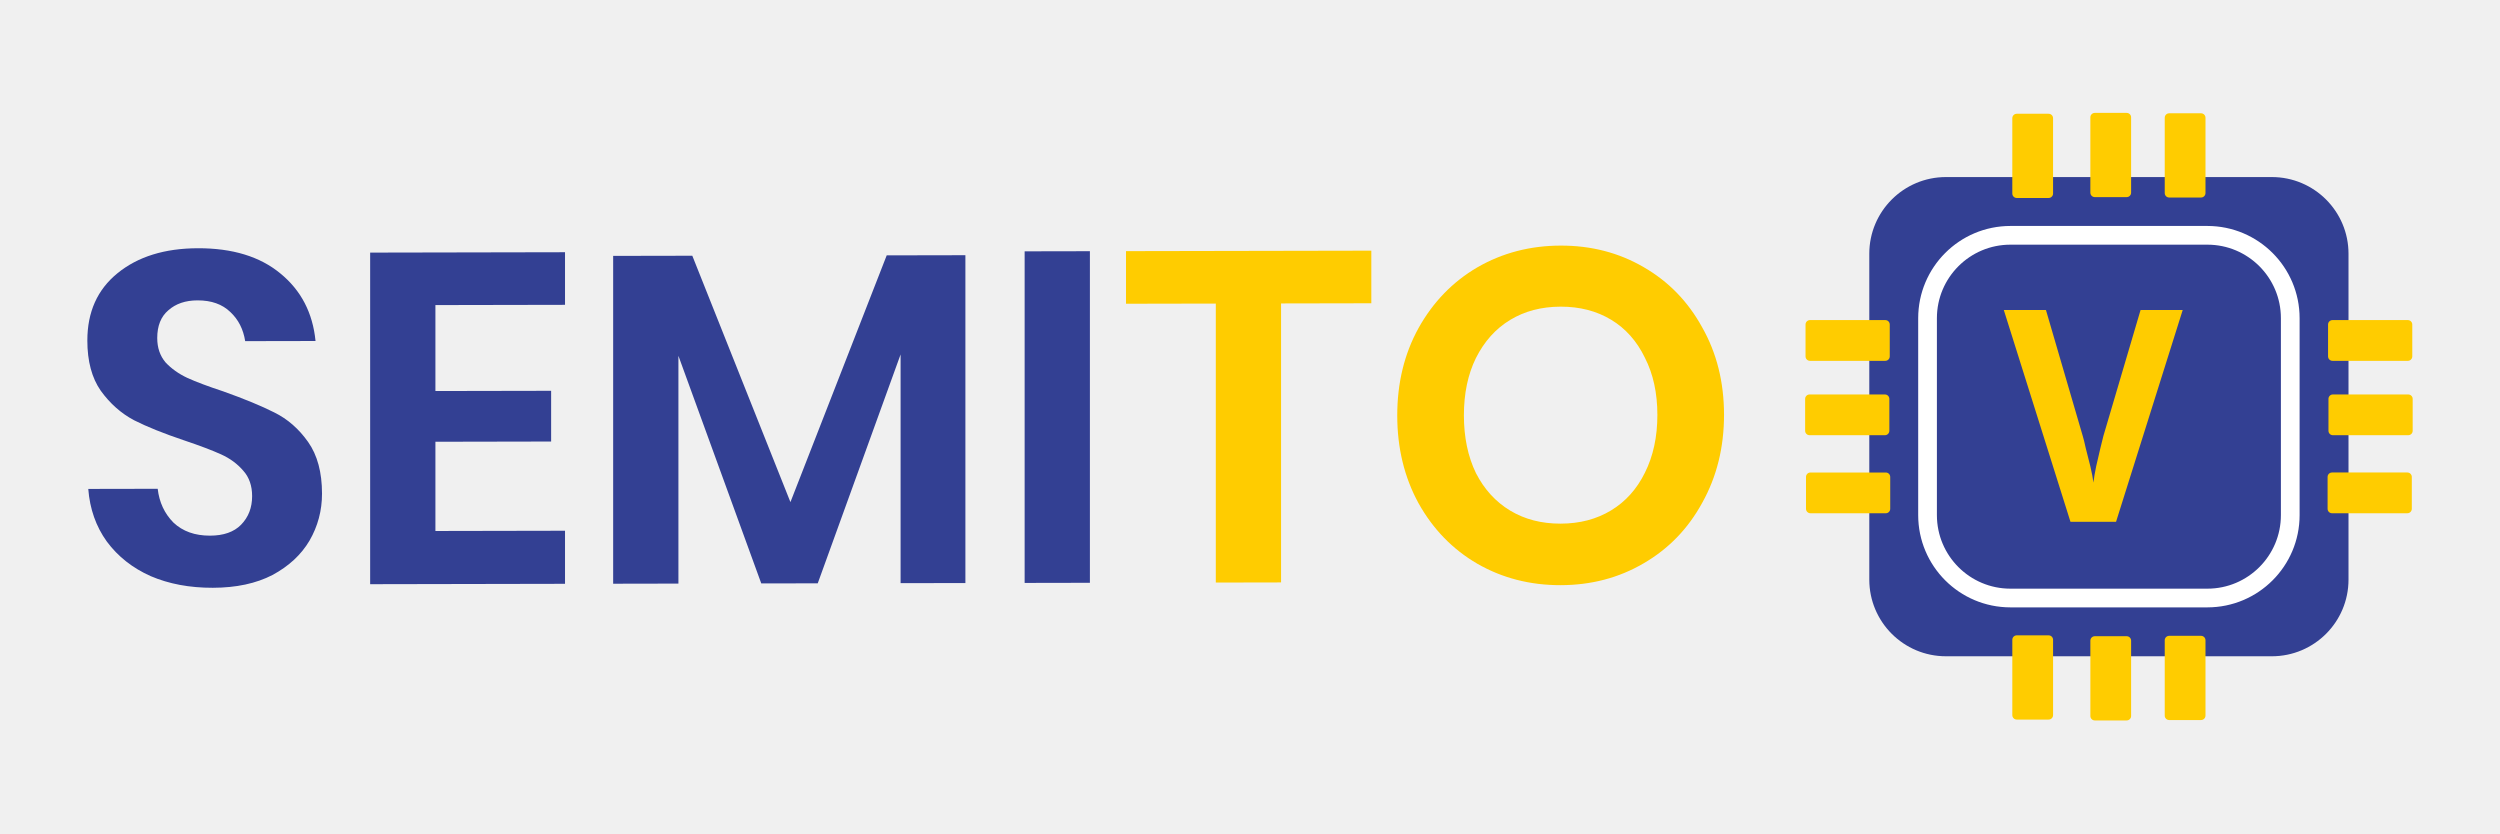
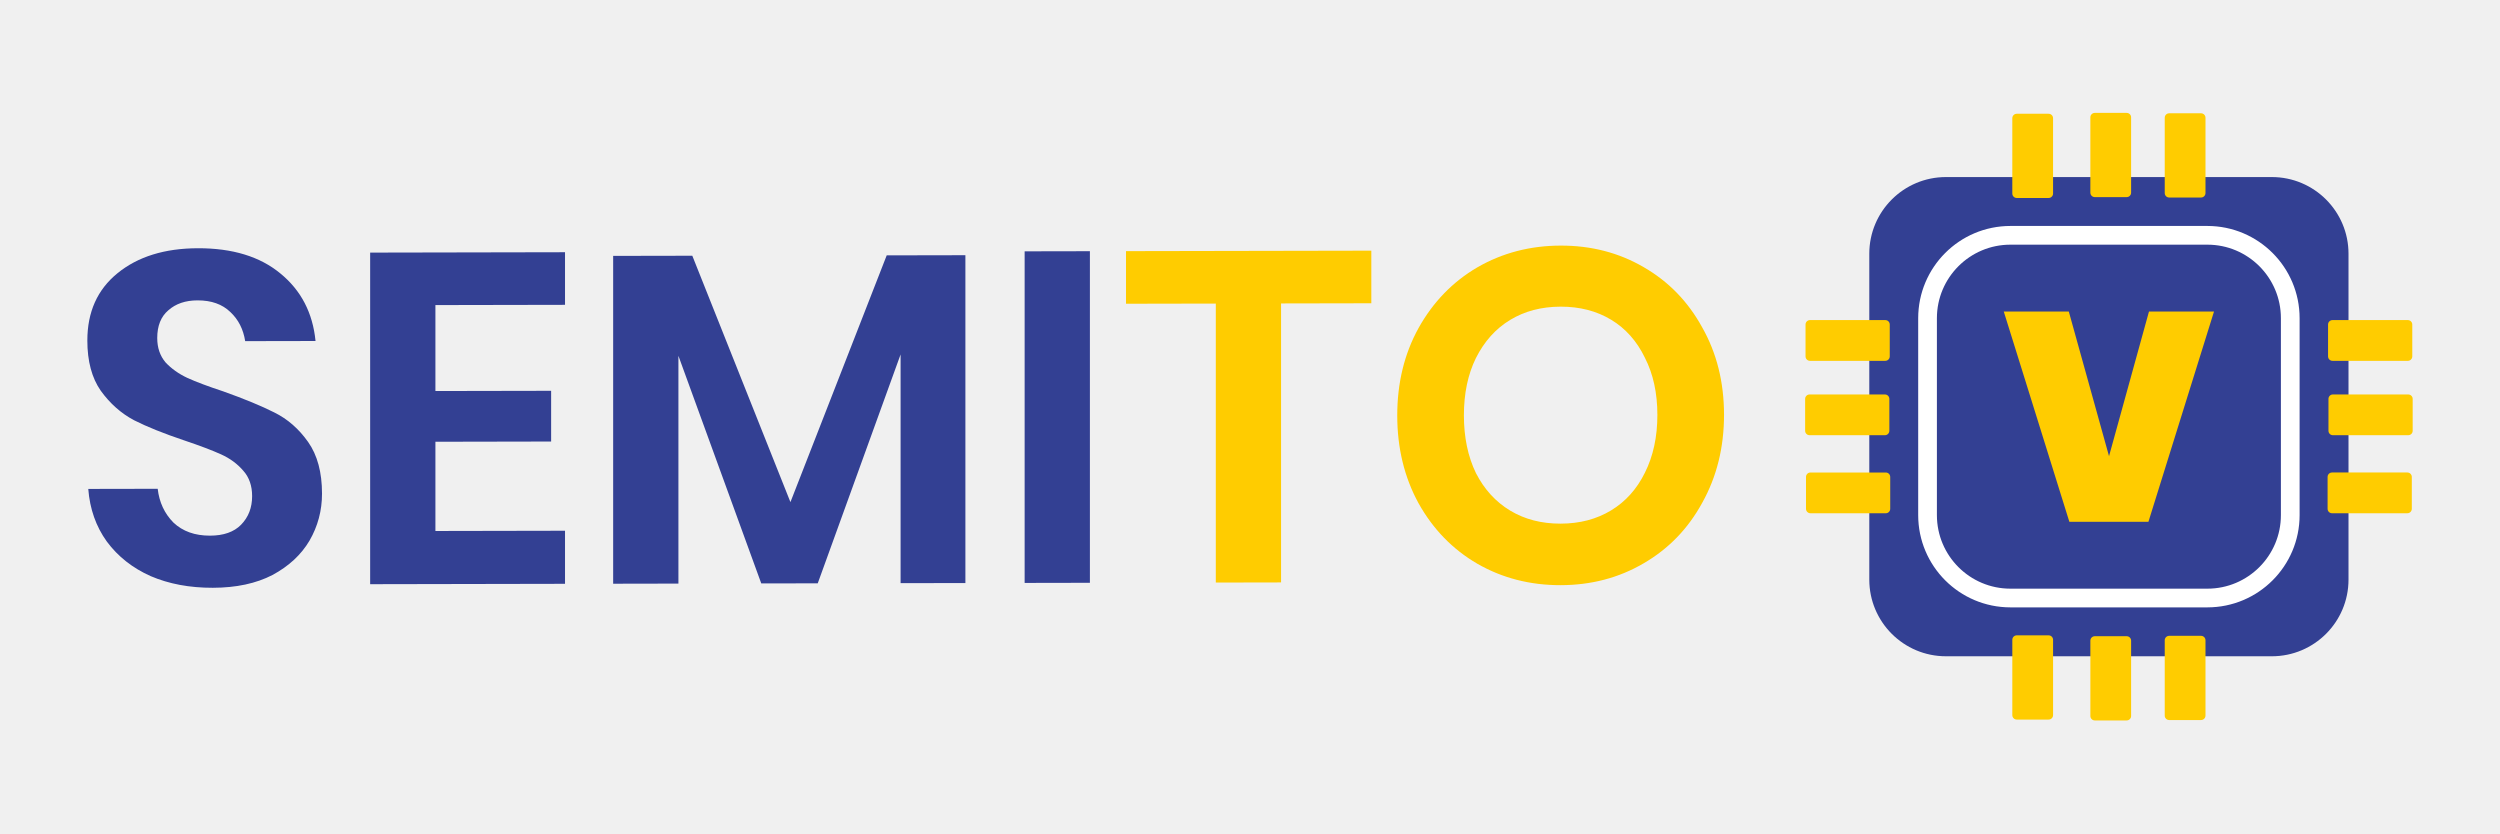
<svg xmlns="http://www.w3.org/2000/svg" width="120mm" height="40mm" viewBox="0 0 120 40" version="1.1" id="svg1">
  <defs id="defs1">
    <rect x="28.852" y="120.32" width="697.363" height="221.609" id="rect1-4" />
    <rect x="28.852" y="120.32" width="697.363" height="221.609" id="rect1-2" />
  </defs>
  <g id="layer1" transform="translate(-68,-49.5)">
    <g id="g4" transform="matrix(0.5987055,0,0,0.5987055,41.95465,33.81169)">
      <g id="g7" transform="matrix(0.884335,0,0,0.884335,37.39505,9.559699)" style="display:inline">
        <g id="g3">
          <rect style="display:inline;fill:#334093;fill-opacity:1;stroke:#283272;stroke-width:0;stroke-dasharray:none;stroke-opacity:1" id="rect2" width="43.445" height="43.445" x="176.375" y="34.873" rx="6.951" />
          <g id="g4-3-4" transform="matrix(-0.7582305,0,0,-0.7582305,346.4542,99.44173)" style="display:inline">
            <g id="g6-8-1" transform="translate(0,0.1038065)">
              <rect style="fill:#ffcc00;fill-opacity:1;stroke-width:0.089" id="rect4-1-9-1" width="4.873" height="10.07" x="193.006" y="82.655" rx="0.531" />
              <rect style="fill:#ffcc00;fill-opacity:1;stroke-width:0.089" id="rect4-3-3" width="4.872" height="10.07" x="193.006" y="20.083" rx="0.531" />
            </g>
            <g id="g4-2-4-8" transform="translate(9.331898)">
              <rect style="display:inline;fill:#ffcc00;fill-opacity:1;stroke-width:0.089" id="rect4-3-1-7" width="4.873" height="10.07" x="193.005" y="20.291" rx="0.531" />
              <rect style="fill:#ffcc00;fill-opacity:1;stroke-width:0.089" id="rect4-1-1-6-4" width="4.873" height="10.07" x="193.006" y="82.655" rx="0.531" />
            </g>
            <g id="g4-7-0-2" transform="translate(-8.892836,0.05640221)">
              <rect style="fill:#ffcc00;fill-opacity:1;stroke-width:0.089" id="rect4-1-18-6-7" width="4.873" height="10.07" x="193.006" y="82.655" rx="0.531" />
              <rect style="display:inline;fill:#ffcc00;fill-opacity:1;stroke-width:0.089" id="rect4-3-4-7" width="4.873" height="10.07" x="193.006" y="20.178" rx="0.531" />
            </g>
          </g>
          <g id="g4-3" transform="matrix(0,0.7582305,-0.7582305,0,240.9439,-91.76095)" style="display:inline">
            <g id="g6-8" transform="translate(0,0.1038065)">
              <rect style="fill:#ffcc00;fill-opacity:1;stroke-width:0.089" id="rect4-1-9" width="4.873" height="10.07" x="193.006" y="82.655" rx="0.531" />
              <rect style="fill:#ffcc00;fill-opacity:1;stroke-width:0.089" id="rect4-3" width="4.873" height="10.07" x="193.006" y="20.083" rx="0.531" />
            </g>
            <g id="g4-2-4" transform="translate(9.331898)">
              <rect style="display:inline;fill:#ffcc00;fill-opacity:1;stroke-width:0.089" id="rect4-3-1" width="4.873" height="10.07" x="193.005" y="20.291" rx="0.531" />
              <rect style="fill:#ffcc00;fill-opacity:1;stroke-width:0.089" id="rect4-1-1-6" width="4.873" height="10.07" x="193.006" y="82.655" rx="0.531" />
            </g>
            <g id="g4-7-0" transform="translate(-8.892836,0.05640221)">
              <rect style="fill:#ffcc00;fill-opacity:1;stroke-width:0.089" id="rect4-1-18-6" width="4.873" height="10.07" x="193.006" y="82.655" rx="0.531" />
              <rect style="display:inline;fill:#ffcc00;fill-opacity:1;stroke-width:0.089" id="rect4-3-4" width="4.873" height="10.07" x="193.006" y="20.178" rx="0.531" />
            </g>
          </g>
          <rect style="display:inline;fill:#334093;fill-opacity:1;stroke:#ffffff;stroke-width:1.696;stroke-dasharray:none;stroke-opacity:1" id="rect3" width="32.883" height="32.883" x="181.656" y="40.154" rx="7.516" />
          <g id="g2" transform="translate(0.5256517,-0.486416)">
-             <text xml:space="preserve" transform="matrix(2.223067,0,0,2.395763,123.904,-245.2015)" id="text1-6" style="font-style:normal;font-variant:normal;font-weight:900;font-stretch:normal;font-size:11.236px;font-family:Poppins;-inkscape-font-specification:'Poppins, Heavy';font-variant-ligatures:normal;font-variant-caps:normal;font-variant-numeric:normal;font-variant-east-asian:normal;text-align:start;writing-mode:lr-tb;direction:ltr;white-space:pre;shape-inside:url(#rect1-4);display:inline;fill:#ffcc00;fill-opacity:1">
-               <tspan x="28.852" y="130.152" id="tspan1">V</tspan>
-             </text>
+             <path d="m 31.503,122.197 1.64,5.472 1.629,-5.472 h 2.652 l -2.674,7.955 h -3.225 l -2.674,-7.955 z" id="text1-6" style="font-weight:900;font-size:11.236px;font-family:Poppins;-inkscape-font-specification:'Poppins, Heavy';white-space:pre;fill:#ffcc00" transform="matrix(2.223067,0,0,2.395763,123.904,-245.2015)" aria-label="V" />
          </g>
        </g>
      </g>
      <g id="text1" style="font-weight:600;font-size:12px;font-family:Poppins;-inkscape-font-specification:'Poppins, Semi-Bold';white-space:pre" transform="matrix(3.092423,-0.00598688,0,3.137928,-40.27582,-337.2441)" aria-label="SEMITO">
        <path style="fill:#334093;fill-opacity:1" d="m 35.44,128.504 q 0,0.648 -0.324,1.2 -0.324,0.54 -0.96,0.876 -0.636,0.324 -1.548,0.324 -0.9,0 -1.608,-0.3 -0.708,-0.312 -1.14,-0.888 -0.42,-0.576 -0.48,-1.344 h 1.8 q 0.06,0.516 0.408,0.864 0.36,0.336 0.948,0.336 0.528,0 0.804,-0.276 0.288,-0.288 0.288,-0.732 0,-0.396 -0.228,-0.648 -0.228,-0.264 -0.576,-0.42 -0.348,-0.156 -0.96,-0.36 -0.792,-0.264 -1.296,-0.516 -0.504,-0.264 -0.864,-0.756 -0.348,-0.492 -0.348,-1.284 0,-1.092 0.78,-1.716 0.792,-0.636 2.088,-0.636 1.344,0 2.136,0.648 0.804,0.648 0.912,1.728 h -1.824 q -0.072,-0.456 -0.384,-0.744 -0.312,-0.3 -0.852,-0.3 -0.468,0 -0.756,0.252 -0.288,0.24 -0.288,0.708 0,0.372 0.216,0.624 0.228,0.24 0.564,0.396 0.348,0.156 0.936,0.348 0.816,0.288 1.32,0.54 0.516,0.252 0.876,0.756 0.36,0.504 0.36,1.32 z m 2.94,-4.812 v 2.196 h 3 v 1.296 h -3 v 2.28 h 3.36 v 1.356 h -5.052 v -8.472 h 5.052 v 1.344 z m 13.74,-1.248 v 8.376 h -1.68 v -5.844 l -2.148,5.844 h -1.464 l -2.148,-5.82 v 5.82 h -1.692 v -8.376 h 2.052 l 2.544,6.3 2.496,-6.3 z" id="path1" />
        <path style="fill:#334093;fill-opacity:1" d="m 55.348,122.348 v 8.472 h -1.692 v -8.472 z" id="path2" />
        <path style="fill:#ffcc00" d="m 62.644,122.348 v 1.344 h -2.34 v 7.128 h -1.692 v -7.128 h -2.328 v -1.344 z m 4.908,-0.12 q 1.188,0 2.148,0.552 0.972,0.552 1.524,1.548 0.564,0.984 0.564,2.232 0,1.248 -0.564,2.244 -0.552,0.996 -1.524,1.548 -0.96,0.552 -2.148,0.552 -1.188,0 -2.16,-0.552 -0.96,-0.552 -1.524,-1.548 -0.552,-0.996 -0.552,-2.244 0,-1.248 0.552,-2.232 0.564,-0.996 1.524,-1.548 0.972,-0.552 2.16,-0.552 z m 0,1.56 q -0.744,0 -1.308,0.336 -0.564,0.336 -0.888,0.972 -0.312,0.624 -0.312,1.464 0,0.84 0.312,1.476 0.324,0.624 0.888,0.96 0.564,0.336 1.308,0.336 0.744,0 1.308,-0.336 0.564,-0.336 0.876,-0.96 0.324,-0.636 0.324,-1.476 0,-0.84 -0.324,-1.464 -0.312,-0.636 -0.876,-0.972 -0.564,-0.336 -1.308,-0.336 z" id="path3" />
      </g>
    </g>
  </g>
</svg>
